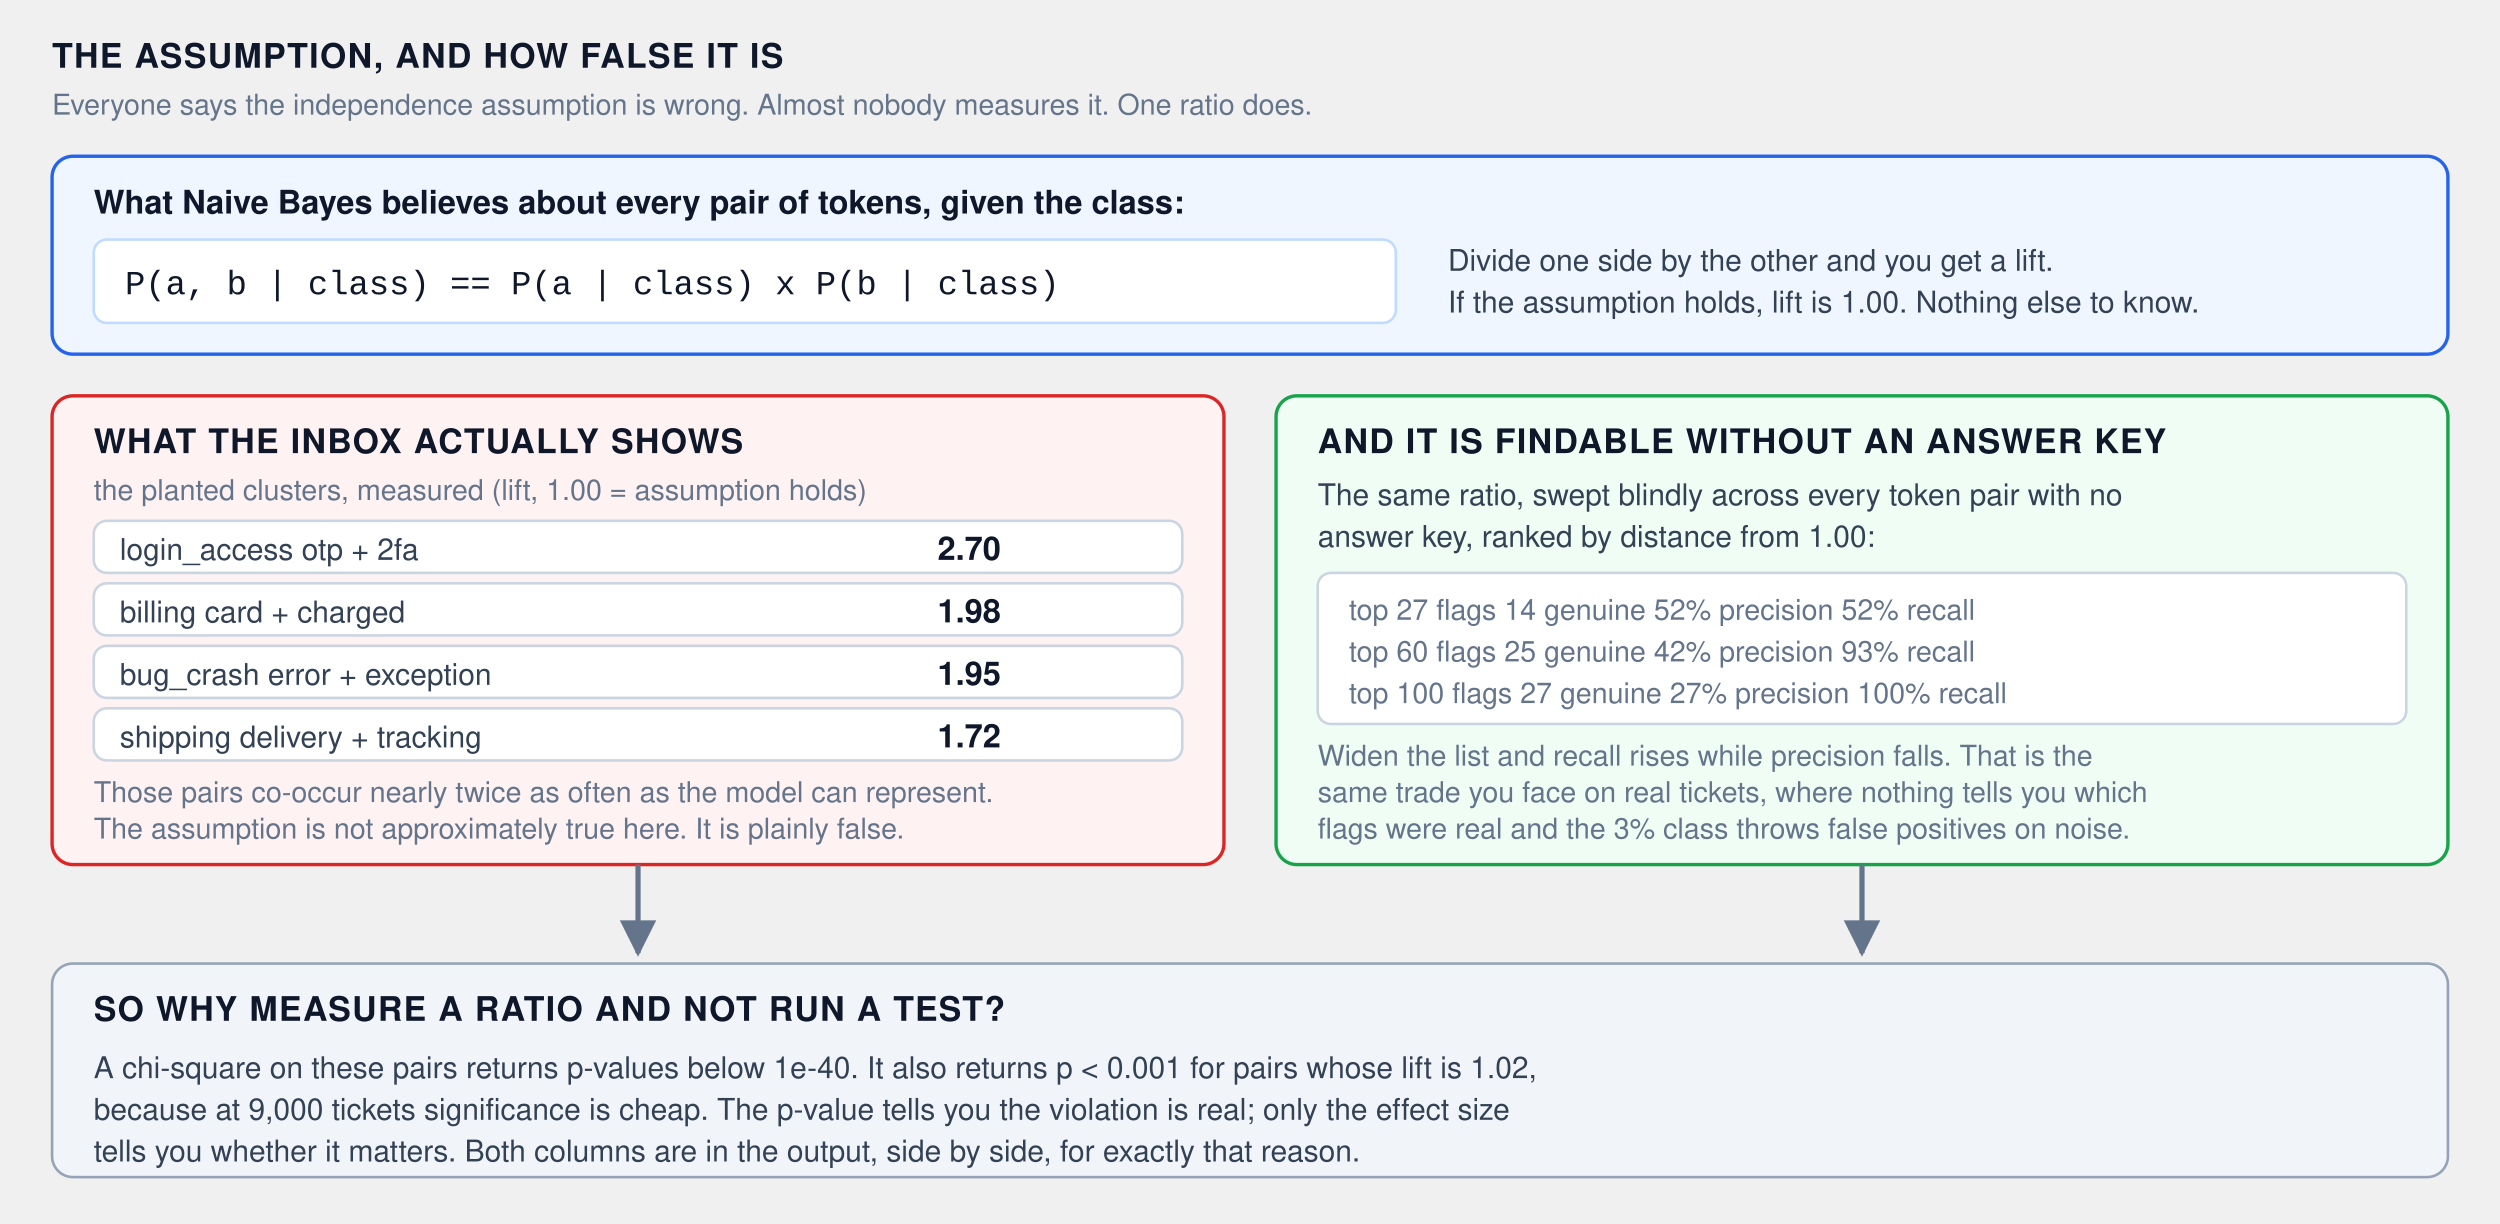
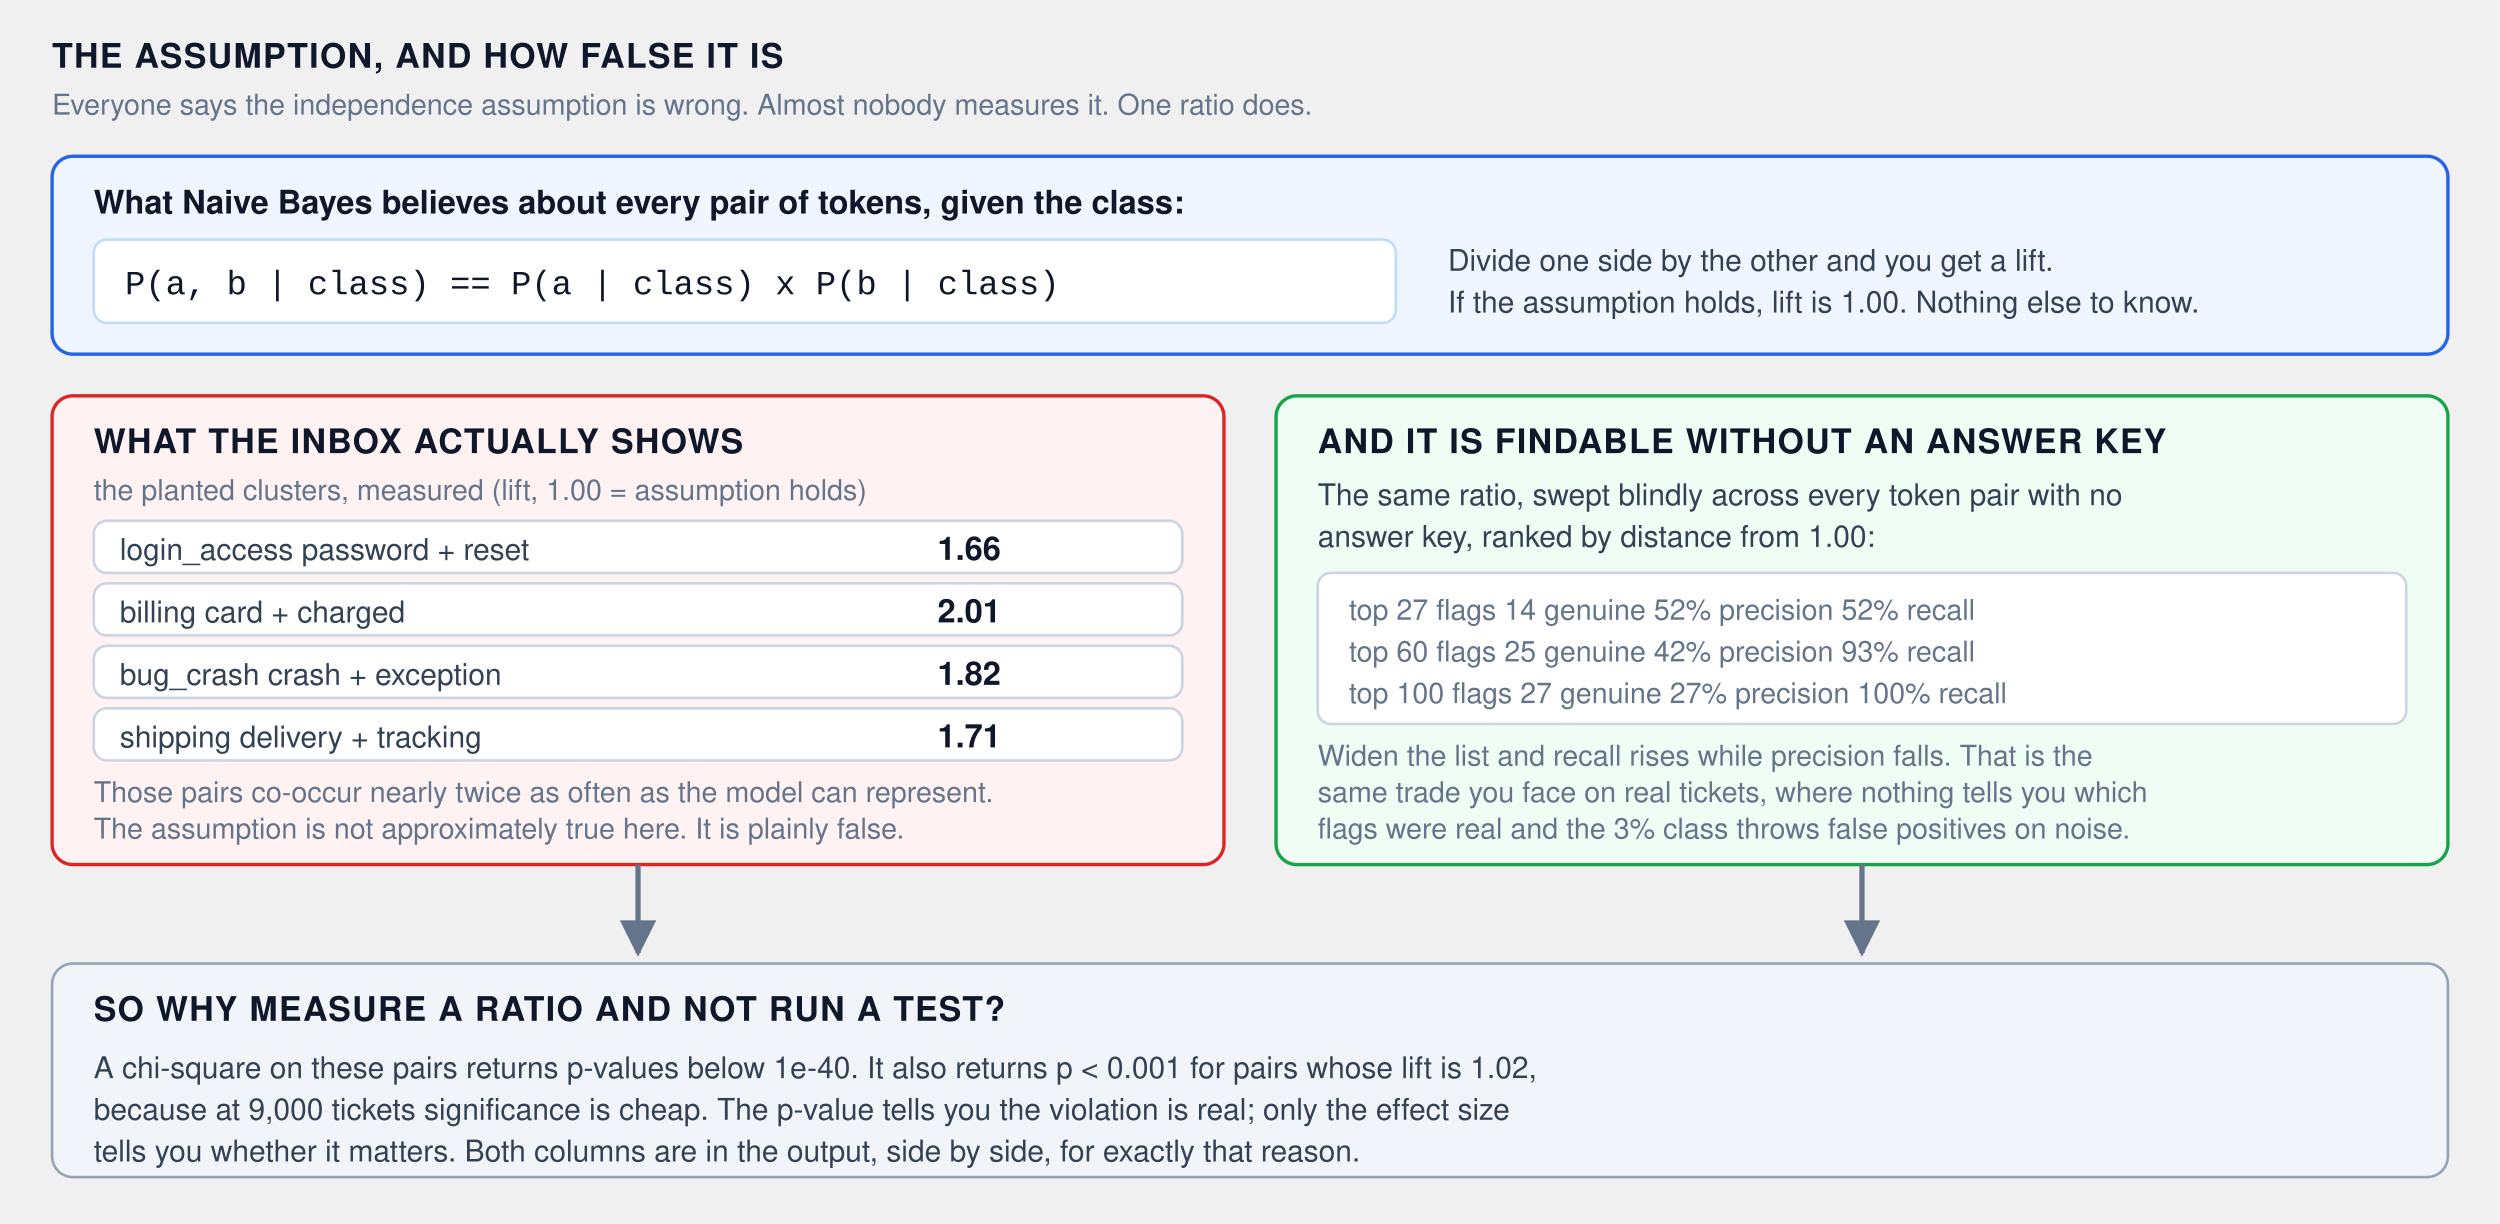
<svg xmlns="http://www.w3.org/2000/svg" viewBox="0 0 960 470" width="960" height="470" role="img" aria-label="The independence assumption stated, measured as a lift ratio, and shown to be false by a factor of about 1.9 on the planted token clusters">
  <style>
    .t  { font-family: "Segoe UI", Helvetica, Arial, sans-serif; fill: #0f172a; }
    .h  { font-size: 13px; font-weight: 700; letter-spacing: .04em; }
    .b  { font-size: 12.5px; font-weight: 600; }
    .n  { font-size: 11.5px; fill: #334155; }
    .s  { font-size: 11px; fill: #64748b; }
    .m  { font-family: Consolas, "Courier New", monospace; font-size: 13px; fill: #0f172a; }
    .item  { fill: #ffffff; stroke: #cbd5e1; stroke-width: 1; rx: 5; }
    .claim { fill: #eff6ff; stroke: #2563eb; stroke-width: 1.3; rx: 8; }
    .false { fill: #fef2f2; stroke: #dc2626; stroke-width: 1.3; rx: 8; }
    .ok    { fill: #f0fdf4; stroke: #16a34a; stroke-width: 1.3; rx: 8; }
    .arrow { stroke: #64748b; stroke-width: 2; fill: none; }
  </style>
  <defs>
    <marker id="a" viewBox="0 0 10 10" refX="9" refY="5" markerWidth="7" markerHeight="7" orient="auto">
      <path d="M0 0 L10 5 L0 10 z" fill="#64748b" />
    </marker>
  </defs>
  <text class="t h" x="20" y="26">THE ASSUMPTION, AND HOW FALSE IT IS</text>
  <text class="t s" x="20" y="44">Everyone says the independence assumption is wrong. Almost nobody measures it. One ratio does.</text>
  <rect class="claim" x="20" y="60" width="920" height="76" />
  <text class="t b" x="36" y="82">What Naive Bayes believes about every pair of tokens, given the class:</text>
  <rect x="36" y="92" width="500" height="32" fill="#ffffff" stroke="#bfdbfe" rx="5" />
  <text class="m" x="48" y="113">P(a, b | class)  ==  P(a | class) x P(b | class)</text>
  <text class="t n" x="556" y="104">Divide one side by the other and you get a lift.</text>
  <text class="t n" x="556" y="120">If the assumption holds, lift is 1.00. Nothing else to know.</text>
  <rect class="false" x="20" y="152" width="450" height="180" />
  <text class="t h" x="36" y="174" fill="#b91c1c">WHAT THE INBOX ACTUALLY SHOWS</text>
  <text class="t s" x="36" y="192">the planted clusters, measured (lift, 1.00 = assumption holds)</text>
  <rect class="item" x="36" y="200" width="418" height="20" />
-   <text class="t n" x="46" y="215">login_access   otp + 2fa</text>
-   <text class="t b" x="360" y="215" fill="#b91c1c">2.70</text>
+   <text class="t n" x="46" y="215">login_access   password + reset</text>
+   <text class="t b" x="360" y="215" fill="#b91c1c">1.66</text>
  <rect class="item" x="36" y="224" width="418" height="20" />
  <text class="t n" x="46" y="239">billing        card + charged</text>
-   <text class="t b" x="360" y="239" fill="#b91c1c">1.98</text>
+   <text class="t b" x="360" y="239" fill="#b91c1c">2.01</text>
  <rect class="item" x="36" y="248" width="418" height="20" />
-   <text class="t n" x="46" y="263">bug_crash      error + exception</text>
-   <text class="t b" x="360" y="263" fill="#b91c1c">1.95</text>
+   <text class="t n" x="46" y="263">bug_crash      crash + exception</text>
+   <text class="t b" x="360" y="263" fill="#b91c1c">1.82</text>
  <rect class="item" x="36" y="272" width="418" height="20" />
  <text class="t n" x="46" y="287">shipping       delivery + tracking</text>
-   <text class="t b" x="360" y="287" fill="#b91c1c">1.72</text>
+   <text class="t b" x="360" y="287" fill="#b91c1c">1.71</text>
  <text class="t s" x="36" y="308">Those pairs co-occur nearly twice as often as the model can represent.</text>
  <text class="t s" x="36" y="322">The assumption is not approximately true here. It is plainly false.</text>
  <rect class="ok" x="490" y="152" width="450" height="180" />
  <text class="t h" x="506" y="174" fill="#15803d">AND IT IS FINDABLE WITHOUT AN ANSWER KEY</text>
  <text class="t n" x="506" y="194">The same ratio, swept blindly across every token pair with no</text>
  <text class="t n" x="506" y="210">answer key, ranked by distance from 1.00:</text>
  <rect class="item" x="506" y="220" width="418" height="58" />
  <text class="t s" x="518" y="238">top 27 flags   14 genuine   52% precision   52% recall</text>
  <text class="t s" x="518" y="254">top 60 flags   25 genuine   42% precision   93% recall</text>
  <text class="t s" x="518" y="270">top 100 flags  27 genuine   27% precision  100% recall</text>
  <text class="t s" x="506" y="294">Widen the list and recall rises while precision falls. That is the</text>
  <text class="t s" x="506" y="308">same trade you face on real tickets, where nothing tells you which</text>
  <text class="t s" x="506" y="322">flags were real and the 3% class throws false positives on noise.</text>
  <path class="arrow" d="M245 332 L245 366" marker-end="url(#a)" />
  <path class="arrow" d="M715 332 L715 366" marker-end="url(#a)" />
  <rect x="20" y="370" width="920" height="82" fill="#f1f5f9" stroke="#94a3b8" stroke-width="1" rx="8" />
  <text class="t h" x="36" y="392">SO WHY MEASURE A RATIO AND NOT RUN A TEST?</text>
  <text class="t n" x="36" y="414">A chi-square on these pairs returns p-values below 1e-40. It also returns p &lt; 0.001 for pairs whose lift is 1.02,</text>
  <text class="t n" x="36" y="430">because at 9,000 tickets significance is cheap. The p-value tells you the violation is real; only the effect size</text>
  <text class="t n" x="36" y="446">tells you whether it matters. Both columns are in the output, side by side, for exactly that reason.</text>
</svg>
